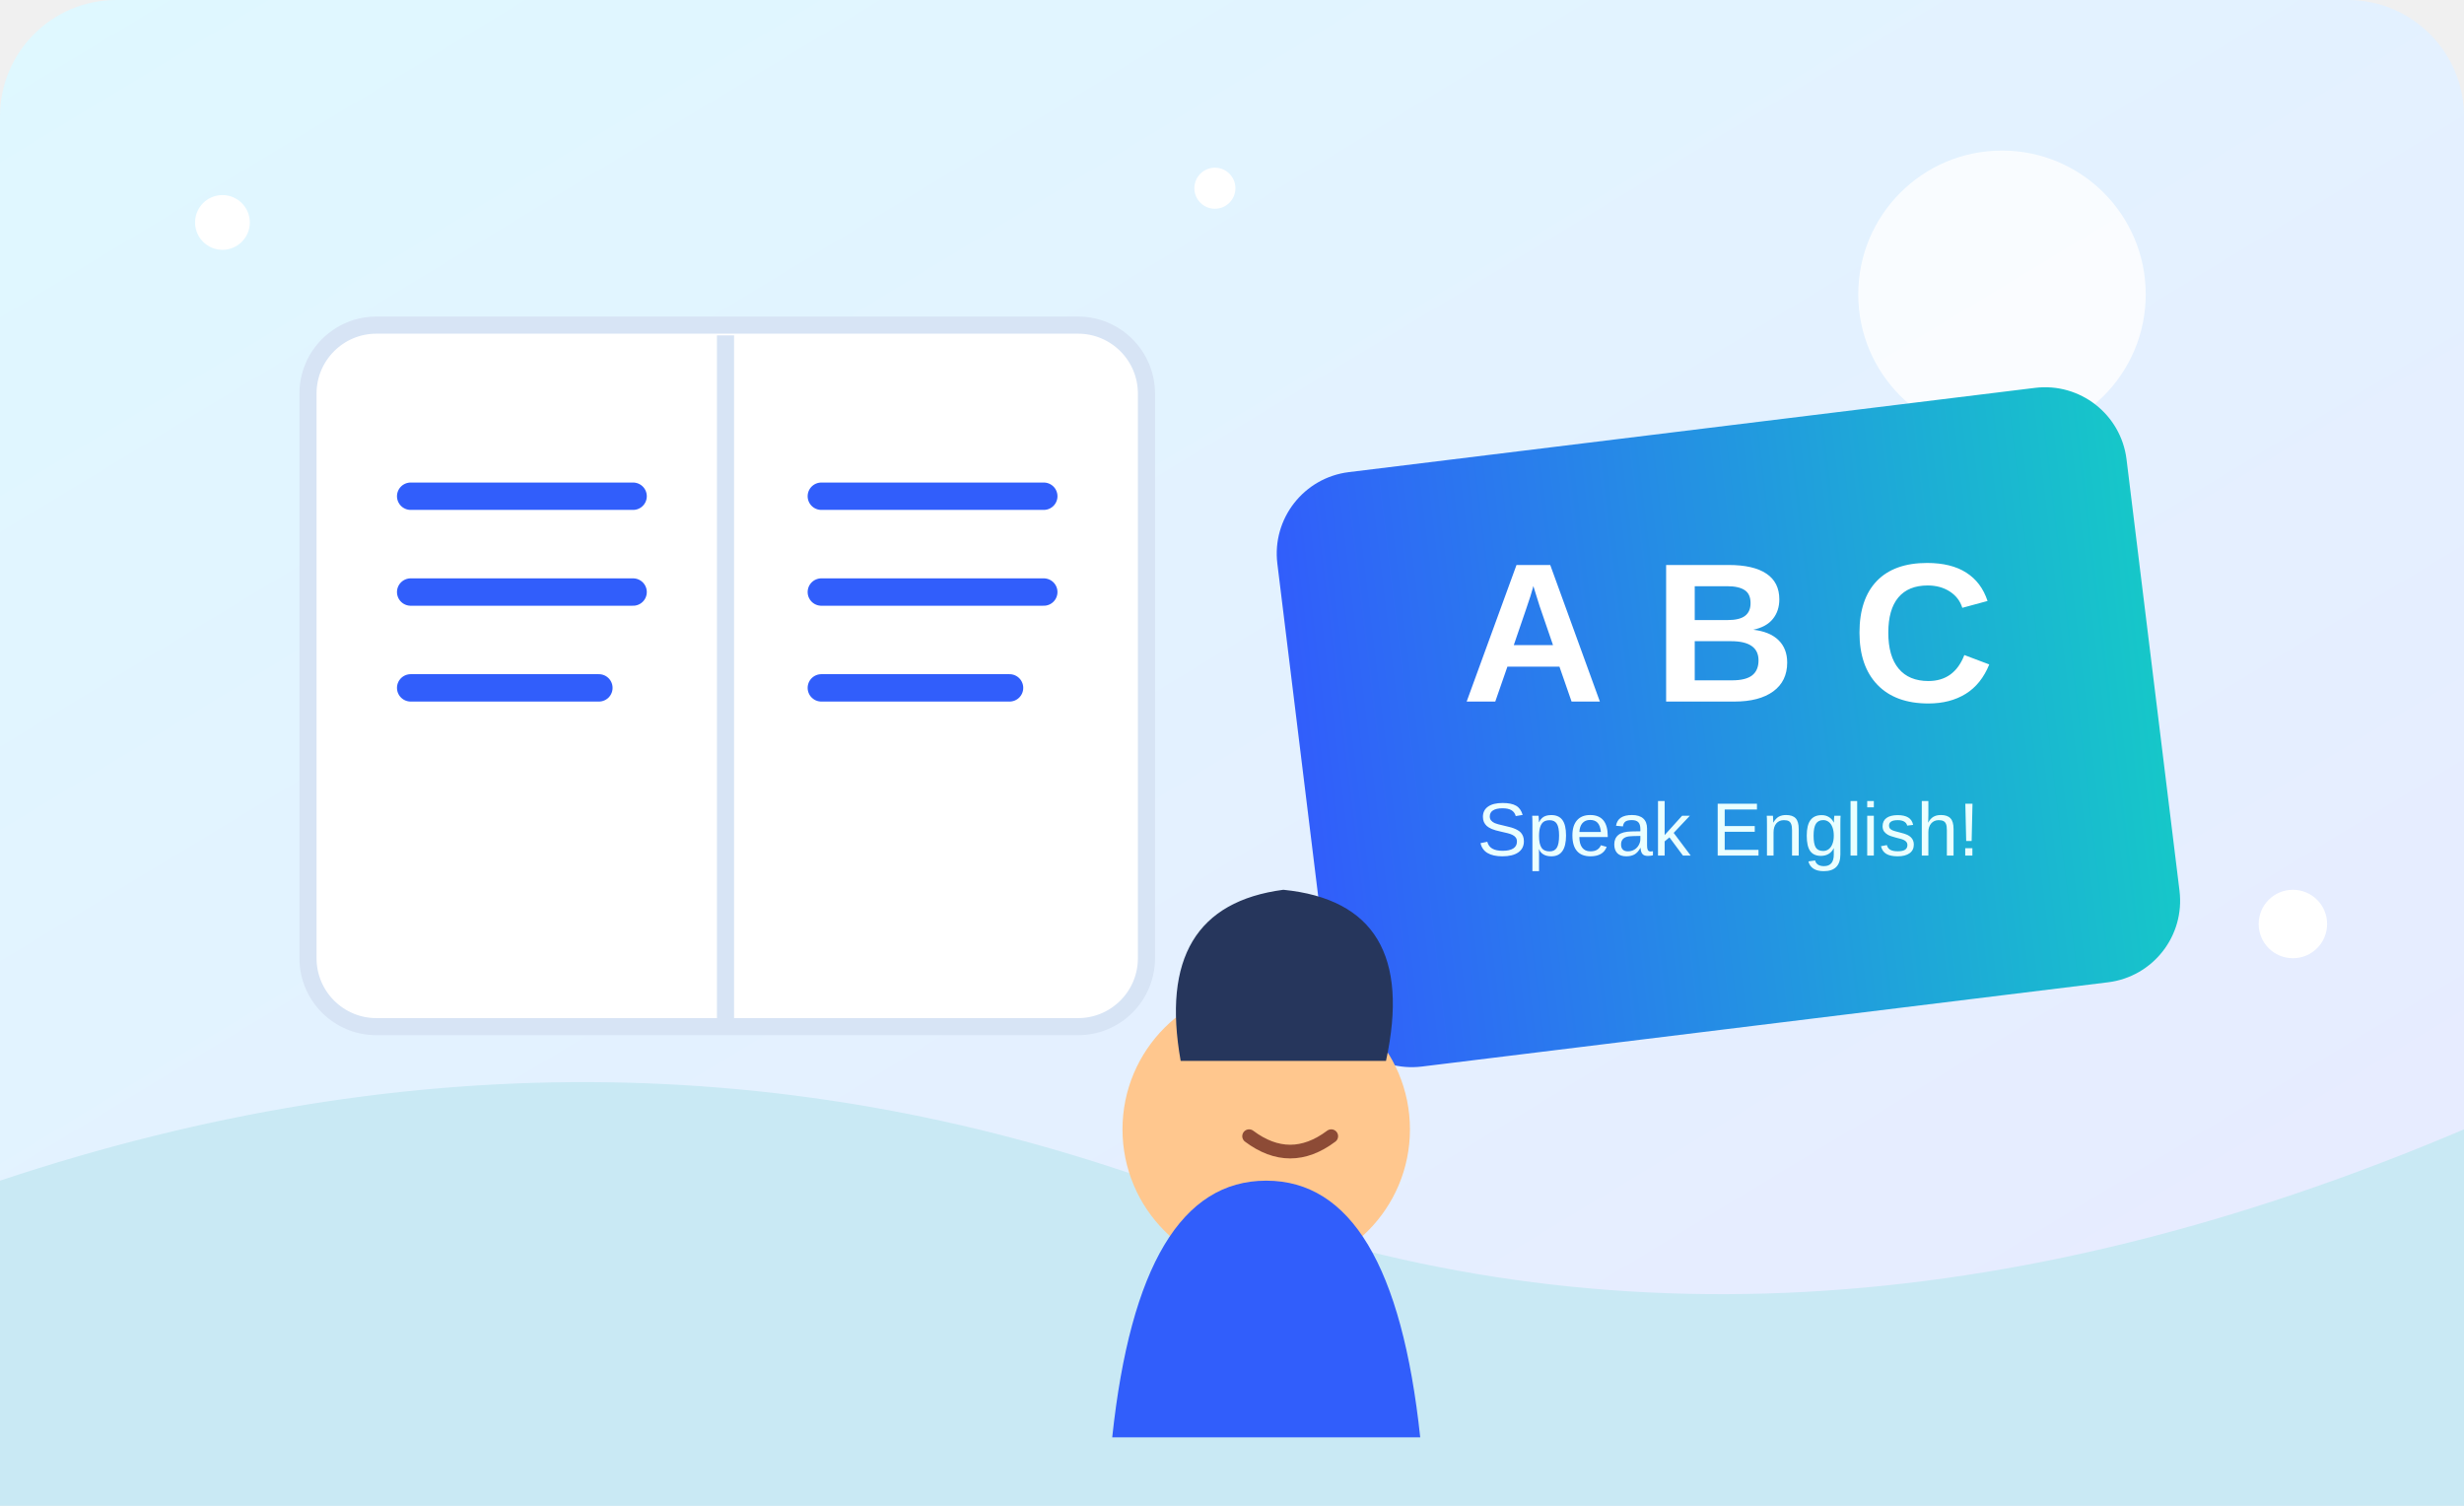
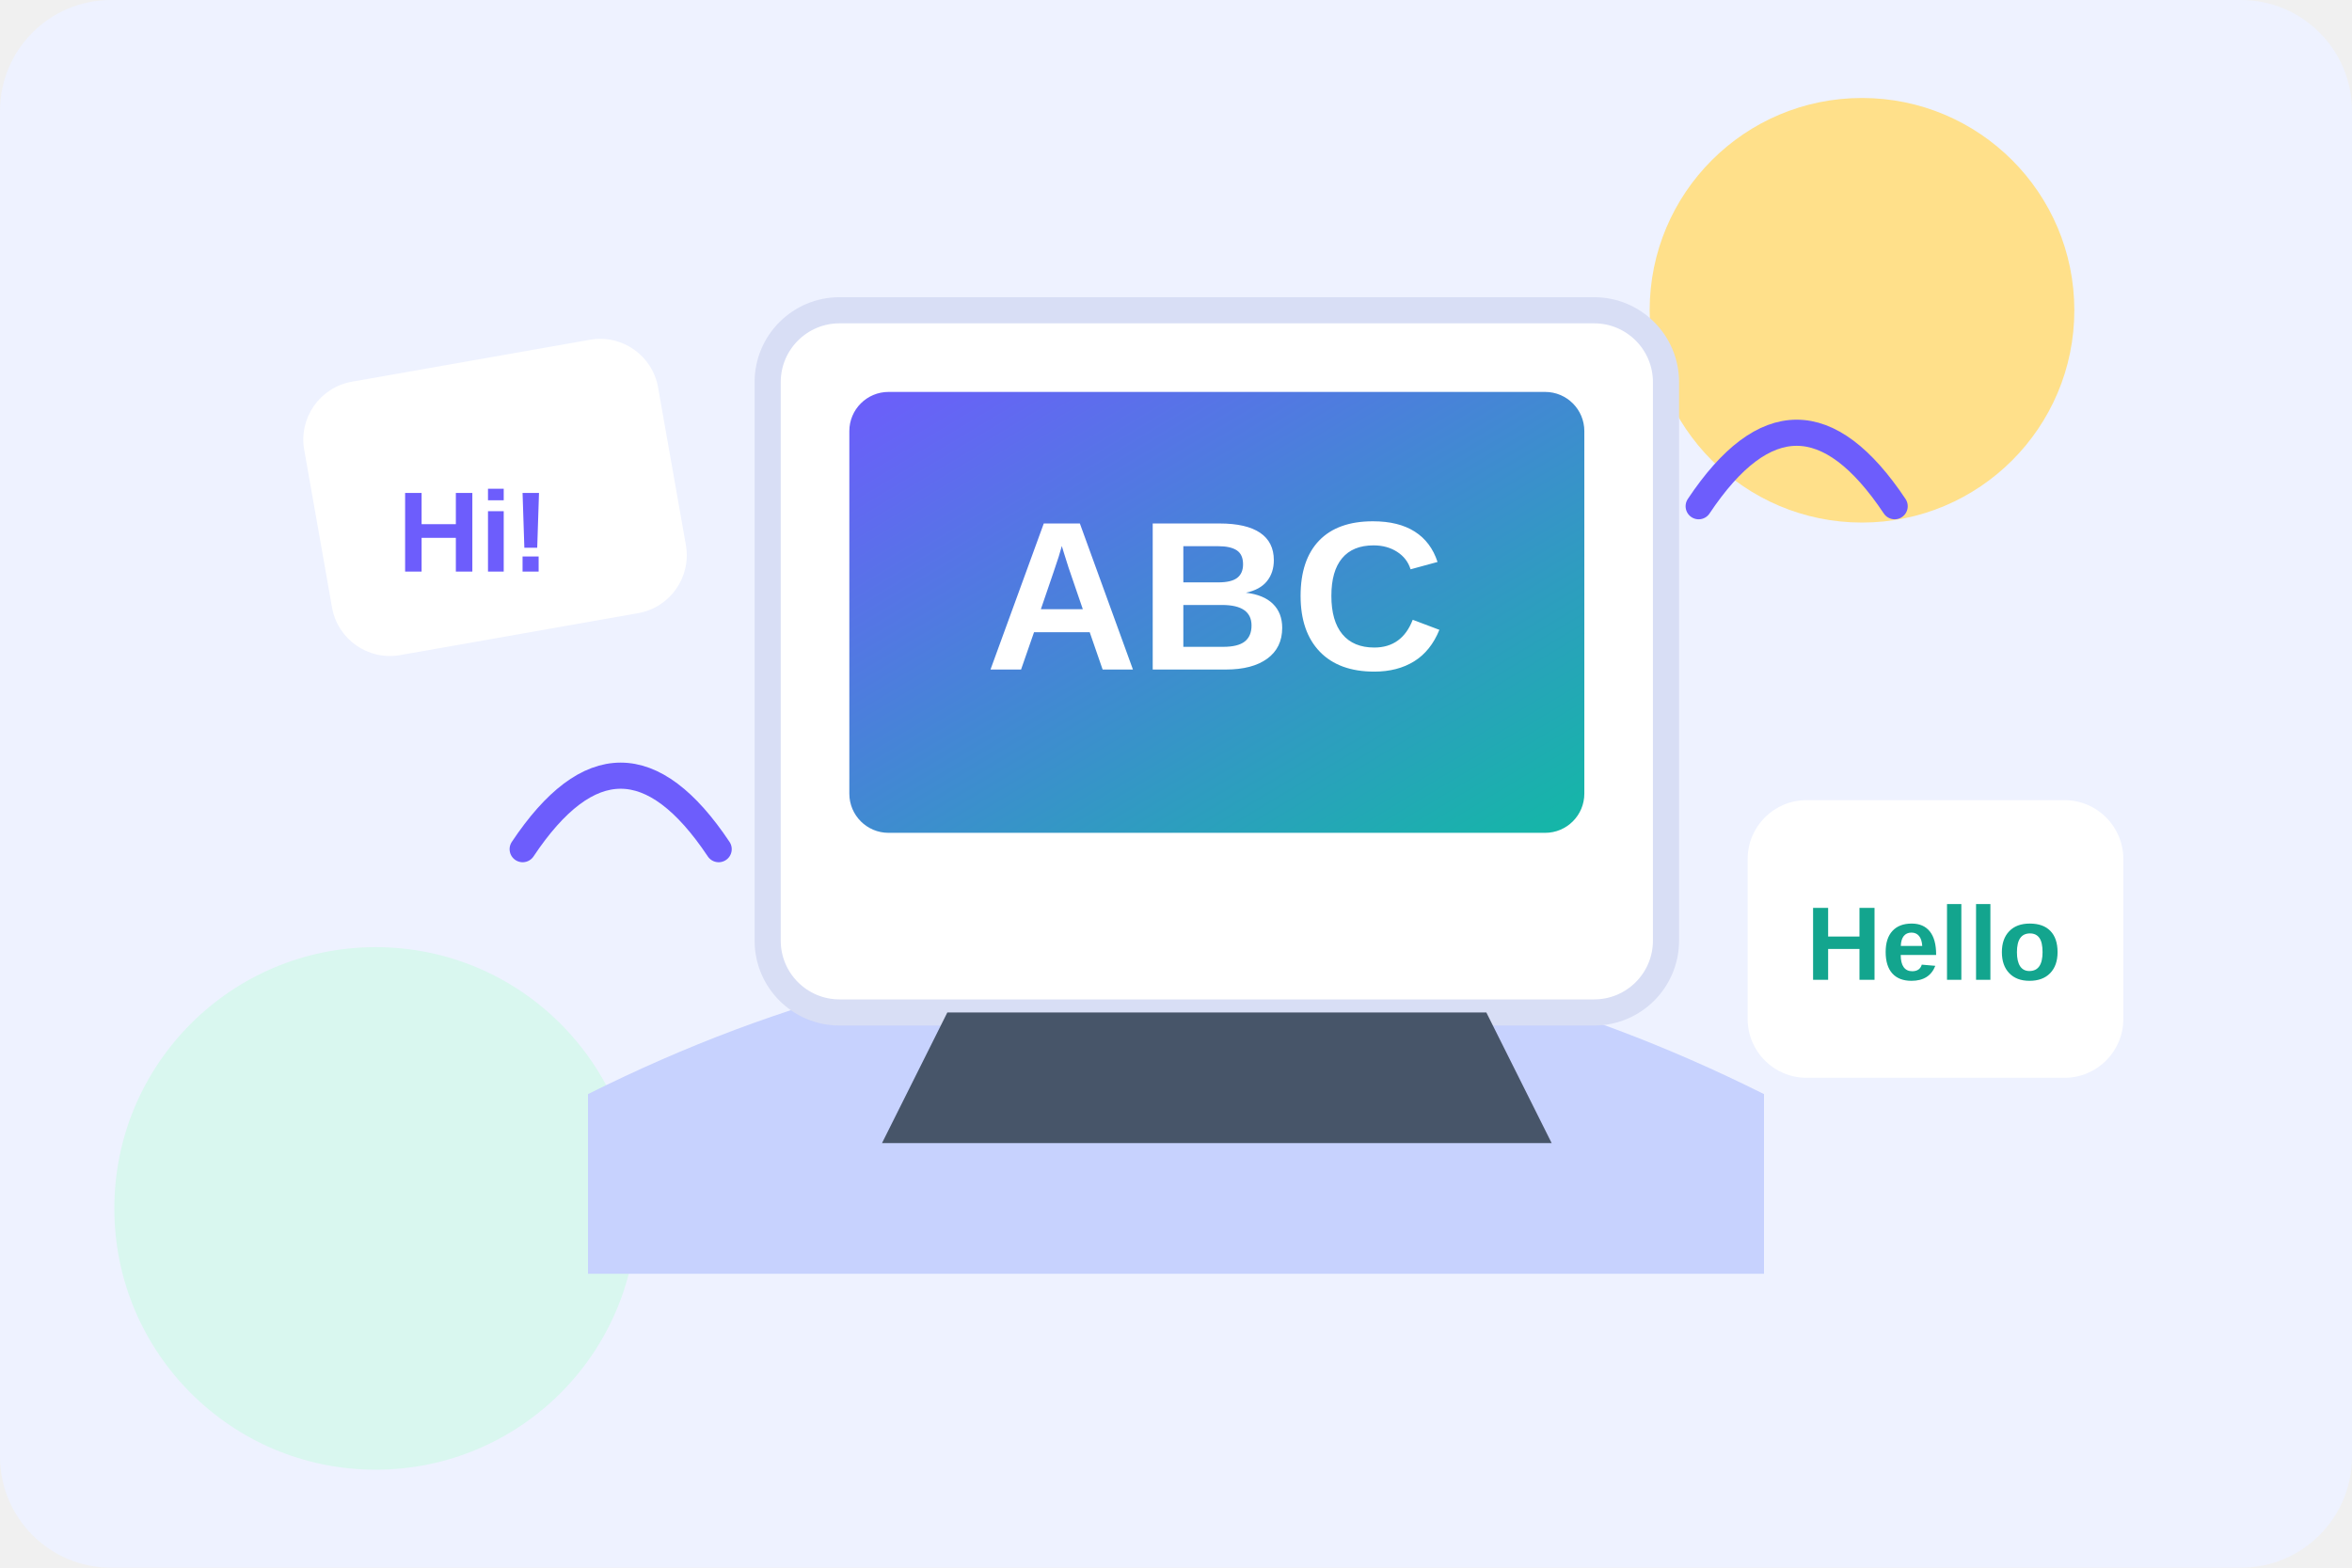
- <svg xmlns="http://www.w3.org/2000/svg" viewBox="0 0 720 440">
+ <svg xmlns="http://www.w3.org/2000/svg" viewBox="0 0 720 480">
  <defs>
-     <linearGradient id="bg" x2="1" y2="1">
-       <stop stop-color="#dff8ff" />
-       <stop offset="1" stop-color="#e8eaff" />
-     </linearGradient>
-     <linearGradient id="book" x2="1">
-       <stop stop-color="#315efb" />
-       <stop offset="1" stop-color="#16c7c9" />
+     <linearGradient id="g" x2="1" y2="1">
+       <stop stop-color="#6d5dfc" />
+       <stop offset="1" stop-color="#13b8a6" />
    </linearGradient>
  </defs>
-   <rect width="720" height="440" rx="34" fill="url(#bg)" />
-   <circle cx="585" cy="86" r="42" fill="#fff" opacity=".8" />
-   <path d="M0 345 Q180 285 350 350 T720 330 V440 H0Z" fill="#c9e9f4" />
-   <rect x="90" y="95" width="245" height="205" rx="20" fill="#fff" stroke="#d7e4f5" stroke-width="5" />
-   <path d="M212 98v200" stroke="#d7e4f5" stroke-width="5" />
-   <path d="M120 145h65m-65 28h65m-65 28h55M240 145h65m-65 28h65m-65 28h55" stroke="#315efb" stroke-width="8" stroke-linecap="round" />
-   <rect x="380" y="125" width="250" height="175" rx="24" fill="url(#book)" transform="rotate(-7 505 212)" />
-   <text x="505" y="205" font-family="Arial,sans-serif" font-size="58" font-weight="bold" text-anchor="middle" fill="#fff">A B C</text>
-   <text x="505" y="250" font-family="Arial,sans-serif" font-size="22" text-anchor="middle" fill="#eaffff">Speak English!</text>
-   <circle cx="370" cy="330" r="42" fill="#ffc78e" />
-   <path d="M325 420q8-75 45-75t45 75" fill="#315efb" />
-   <path d="M345 310q-8-45 30-50 40 4 30 50" fill="#26365c" />
-   <path d="M365 332q12 9 24 0" fill="none" stroke="#8d4b36" stroke-width="4" stroke-linecap="round" />
-   <g fill="#fff">
-     <circle cx="65" cy="65" r="8" />
-     <circle cx="670" cy="270" r="10" />
-     <circle cx="355" cy="55" r="6" />
-   </g>
+   <rect width="720" height="480" rx="34" fill="#eef2ff" />
+   <circle cx="570" cy="95" r="65" fill="#ffe08a" />
+   <circle cx="115" cy="370" r="80" fill="#d9f7ef" />
+   <path d="M180 335 Q360 245 540 335 L540 390 L180 390Z" fill="#c7d2fe" />
+   <rect x="235" y="95" width="275" height="215" rx="22" fill="white" stroke="#d8def5" stroke-width="8" />
+   <rect x="260" y="120" width="225" height="135" rx="12" fill="url(#g)" />
+   <text x="372" y="205" font-size="65" font-family="Arial" text-anchor="middle" fill="white" font-weight="bold">ABC</text>
+   <path d="M290 310 L455 310 L475 350 L270 350Z" fill="#475569" />
+   <rect x="90" y="120" width="110" height="85" rx="18" fill="#fff" transform="rotate(-10 90 120)" />
+   <text x="145" y="175" font-size="35" font-family="Arial" text-anchor="middle" fill="#6d5dfc" font-weight="bold">Hi!</text>
+   <rect x="535" y="245" width="115" height="85" rx="18" fill="#fff" />
+   <text x="592" y="300" font-size="32" font-family="Arial" text-anchor="middle" fill="#13a58e" font-weight="bold">Hello</text>
+   <path d="M160 260 q30 -45 60 0 M520 155 q30 -45 60 0" fill="none" stroke="#6d5dfc" stroke-width="8" stroke-linecap="round" />
</svg>
